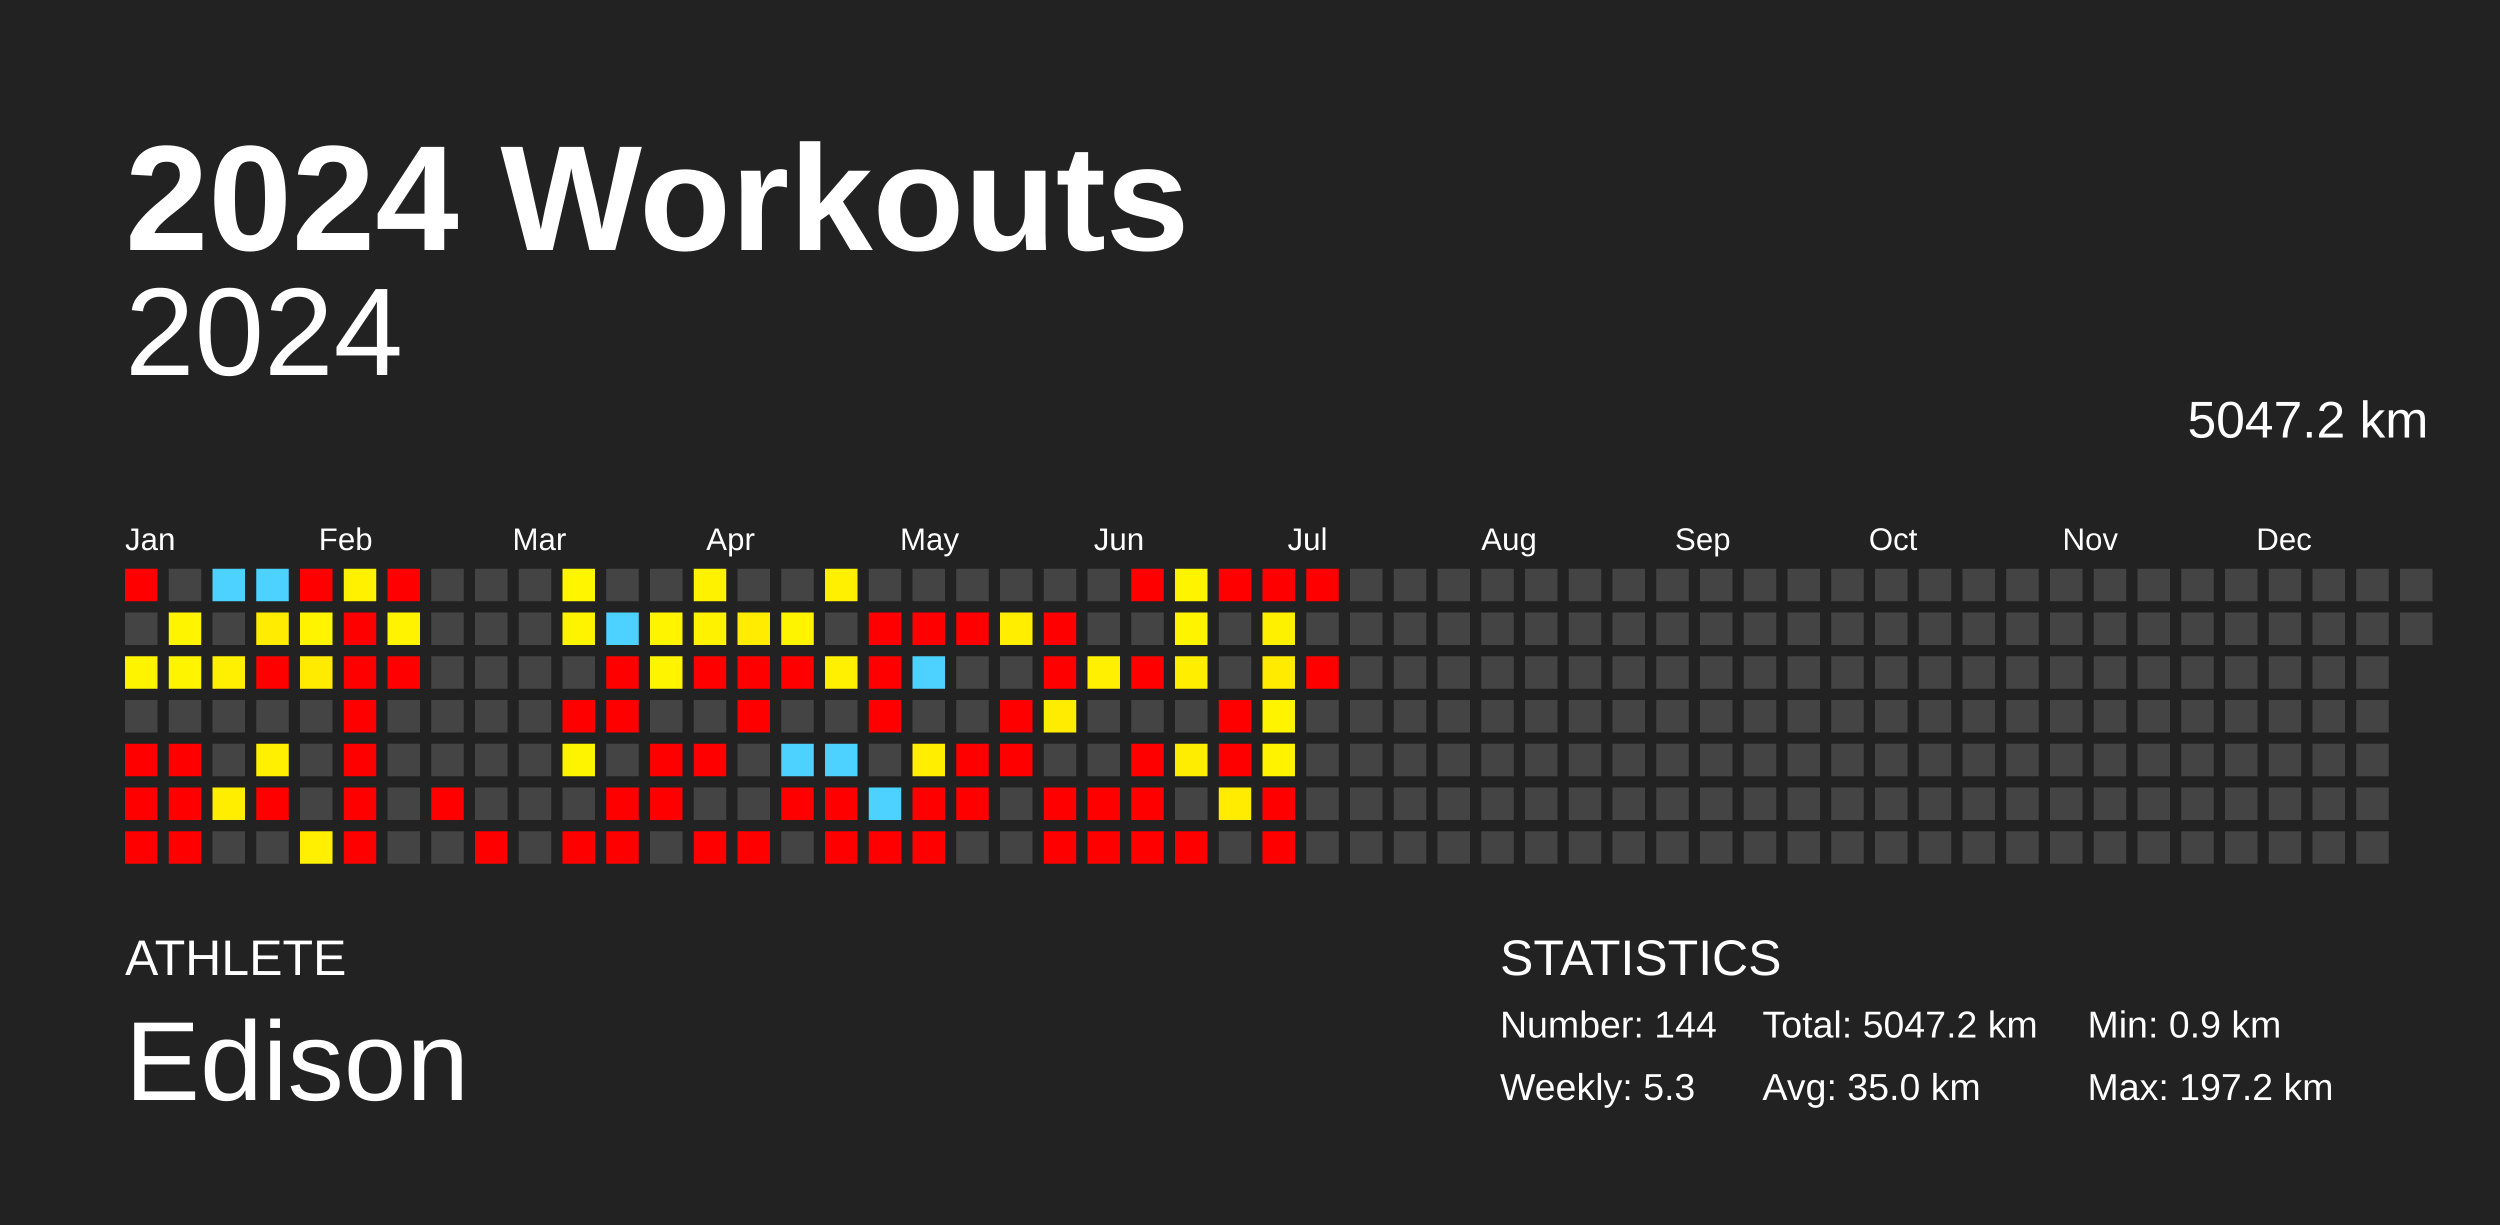
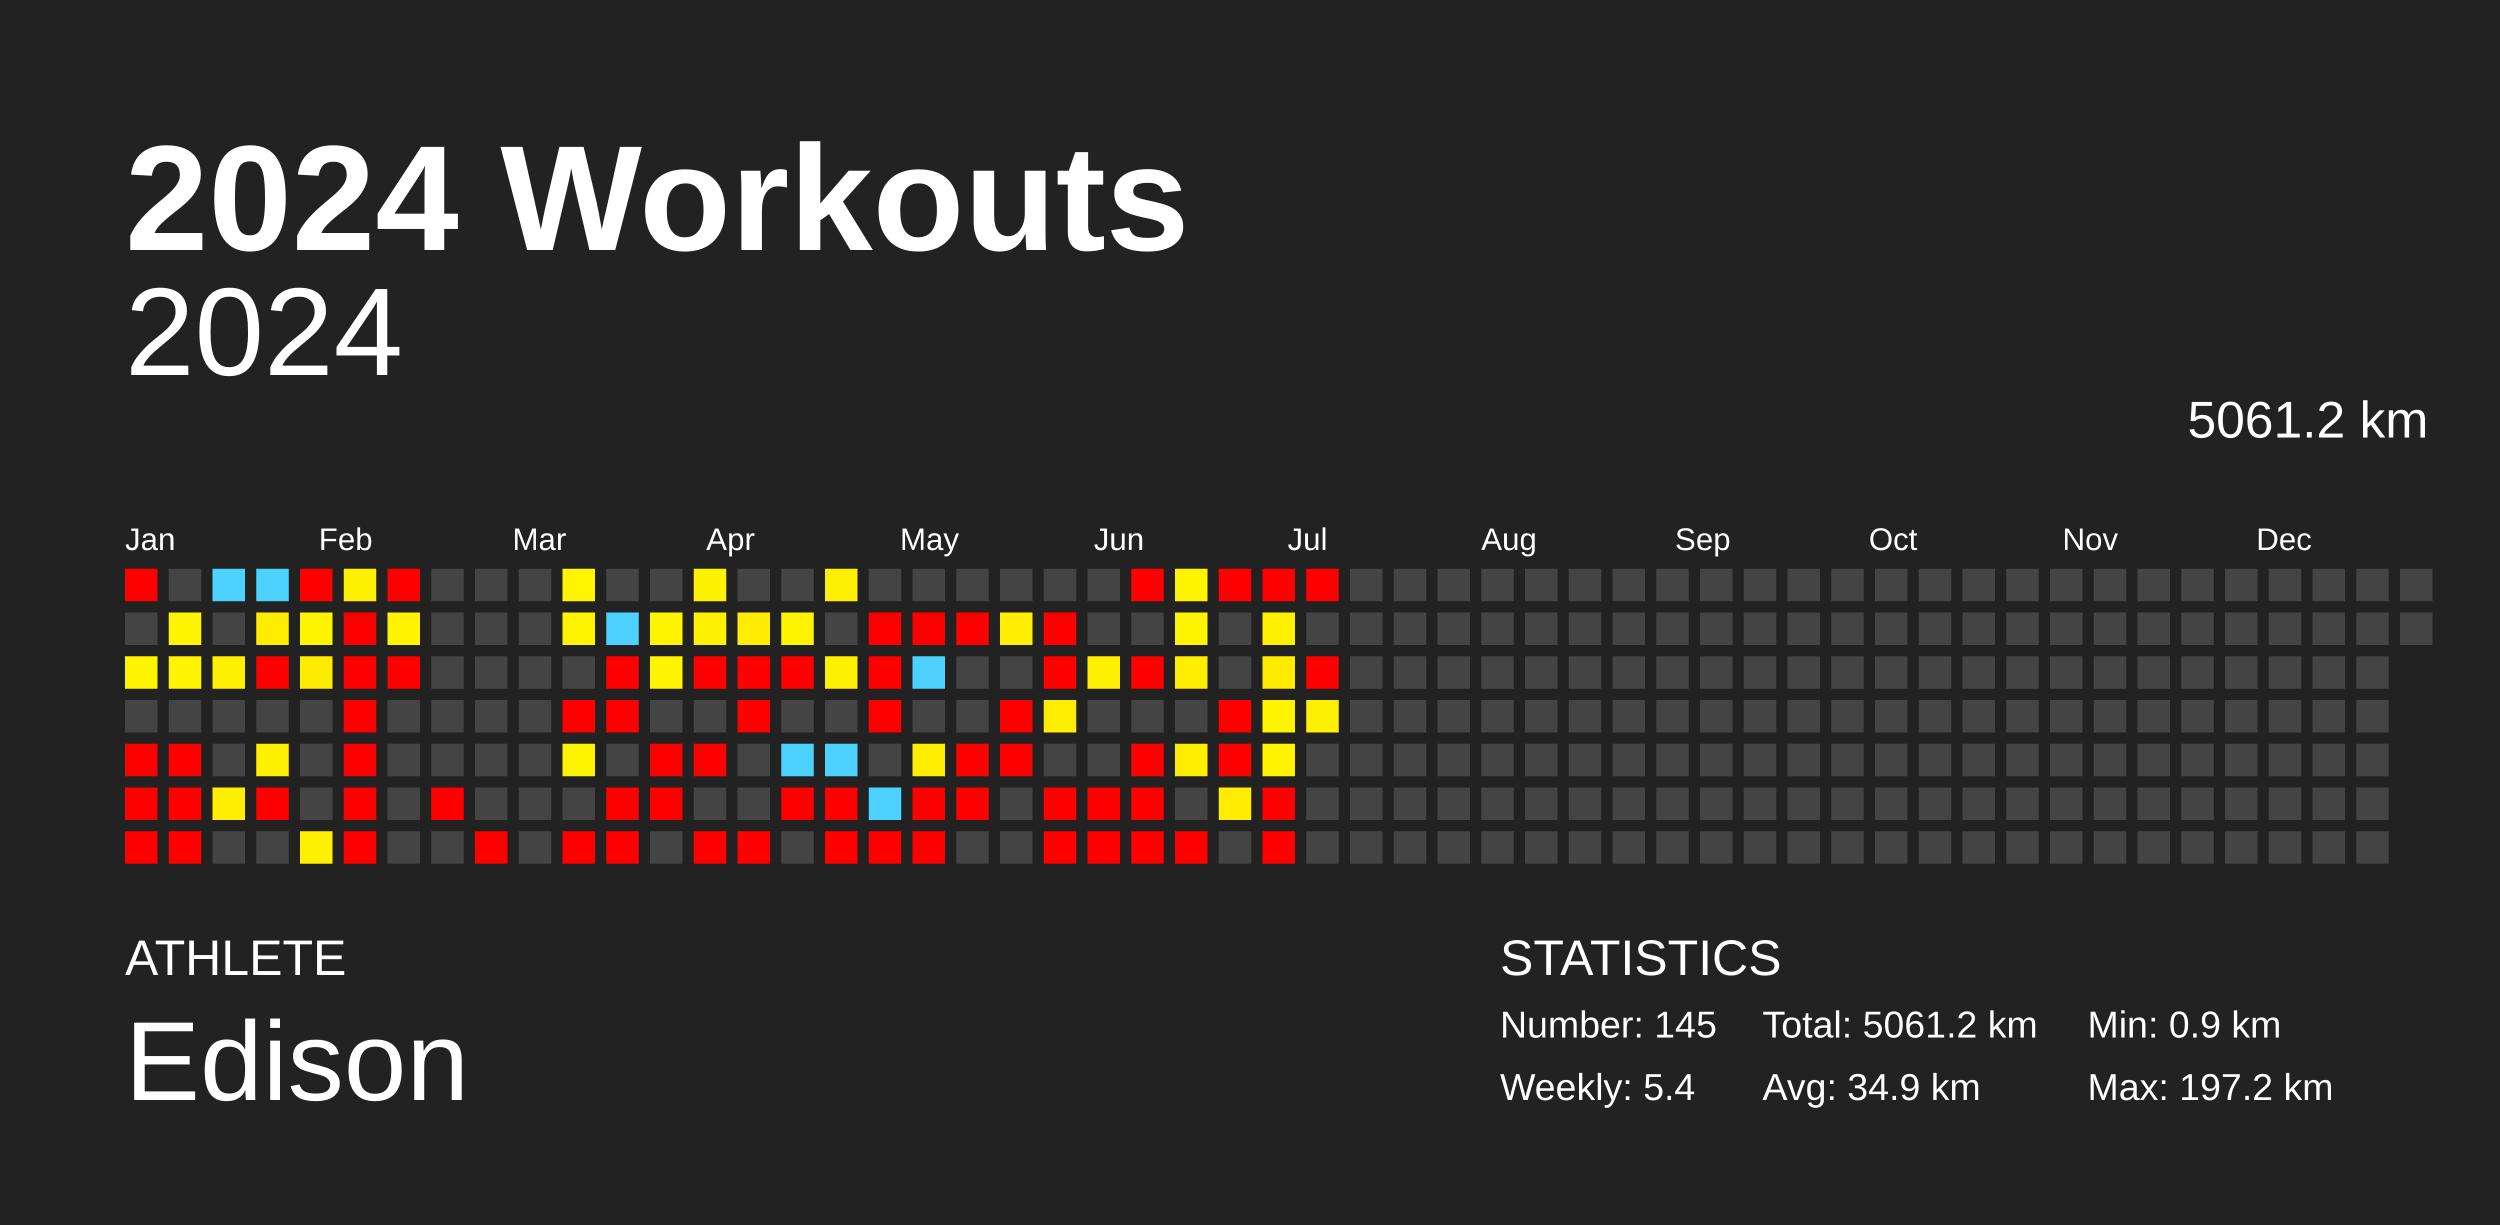
<svg xmlns="http://www.w3.org/2000/svg" baseProfile="full" height="98mm" version="1.1" viewBox="0,0,200,98" width="200mm">
  <defs />
  <rect fill="#222222" height="98" width="200" x="0" y="0" />
  <text fill="#FFFFFF" style="font-size:12px; font-family:Arial; font-weight:bold;" x="10" y="20">2024 Workouts</text>
  <text fill="#FFFFFF" style="font-size:4px; font-family:Arial" x="10" y="78">ATHLETE</text>
  <text fill="#FFFFFF" style="font-size:9px; font-family:Arial" x="10" y="88">Edison</text>
  <text fill="#FFFFFF" style="font-size:4px; font-family:Arial" x="120" y="78">STATISTICS</text>
-   <text fill="#FFFFFF" style="font-size:3px; font-family:Arial" x="120" y="83">Number: 144</text>
-   <text fill="#FFFFFF" style="font-size:3px; font-family:Arial" x="120" y="88">Weekly: 5.3</text>
-   <text fill="#FFFFFF" style="font-size:3px; font-family:Arial" x="141" y="83">Total: 5047.2 km</text>
-   <text fill="#FFFFFF" style="font-size:3px; font-family:Arial" x="141" y="88">Avg: 35.0 km</text>
+   <text fill="#FFFFFF" style="font-size:3px; font-family:Arial" x="120" y="83">Number: 145</text>
+   <text fill="#FFFFFF" style="font-size:3px; font-family:Arial" x="120" y="88">Weekly: 5.4</text>
+   <text fill="#FFFFFF" style="font-size:3px; font-family:Arial" x="141" y="83">Total: 5061.2 km</text>
+   <text fill="#FFFFFF" style="font-size:3px; font-family:Arial" x="141" y="88">Avg: 34.9 km</text>
  <text fill="#FFFFFF" style="font-size:3px; font-family:Arial" x="167" y="83">Min: 0.9 km</text>
  <text fill="#FFFFFF" style="font-size:3px; font-family:Arial" x="167" y="88">Max: 197.2 km</text>
  <text alignment-baseline="hanging" fill="#FFFFFF" style="font-size:10.0px; font-family:Arial;" x="10" y="30">2024</text>
-   <text alignment-baseline="hanging" fill="#FFFFFF" style="font-size:4.125px; font-family:Arial;" x="175" y="35">5047.2 km</text>
+   <text alignment-baseline="hanging" fill="#FFFFFF" style="font-size:4.125px; font-family:Arial;" x="175" y="35">5061.2 km</text>
  <text fill="#FFFFFF" style="font-size:2.5px; font-family:Arial" x="10.0" y="44">Jan</text>
  <text fill="#FFFFFF" style="font-size:2.5px; font-family:Arial" x="25.5" y="44">Feb</text>
  <text fill="#FFFFFF" style="font-size:2.5px; font-family:Arial" x="41.0" y="44">Mar</text>
  <text fill="#FFFFFF" style="font-size:2.5px; font-family:Arial" x="56.5" y="44">Apr</text>
  <text fill="#FFFFFF" style="font-size:2.5px; font-family:Arial" x="72.0" y="44">May</text>
  <text fill="#FFFFFF" style="font-size:2.5px; font-family:Arial" x="87.5" y="44">Jun</text>
  <text fill="#FFFFFF" style="font-size:2.5px; font-family:Arial" x="103.0" y="44">Jul</text>
  <text fill="#FFFFFF" style="font-size:2.5px; font-family:Arial" x="118.5" y="44">Aug</text>
  <text fill="#FFFFFF" style="font-size:2.5px; font-family:Arial" x="134.0" y="44">Sep</text>
  <text fill="#FFFFFF" style="font-size:2.5px; font-family:Arial" x="149.5" y="44">Oct</text>
  <text fill="#FFFFFF" style="font-size:2.5px; font-family:Arial" x="165.0" y="44">Nov</text>
  <text fill="#FFFFFF" style="font-size:2.5px; font-family:Arial" x="180.5" y="44">Dec</text>
  <rect fill="red" height="2.6" width="2.6" x="10.0" y="45.5" />
  <rect fill="#444444" height="2.6" width="2.6" x="10.0" y="49.0" />
  <rect fill="#fff400" height="2.6" width="2.6" x="10.0" y="52.5" />
  <rect fill="#444444" height="2.6" width="2.6" x="10.0" y="56.0" />
  <rect fill="red" height="2.6" width="2.6" x="10.0" y="59.5" />
  <rect fill="red" height="2.6" width="2.6" x="10.0" y="63.0" />
  <rect fill="red" height="2.6" width="2.6" x="10.0" y="66.5" />
  <rect fill="#444444" height="2.6" width="2.6" x="13.5" y="45.5" />
  <rect fill="#fff400" height="2.6" width="2.6" x="13.5" y="49.0" />
  <rect fill="#fff400" height="2.6" width="2.6" x="13.5" y="52.5" />
  <rect fill="#444444" height="2.6" width="2.6" x="13.5" y="56.0" />
  <rect fill="red" height="2.6" width="2.6" x="13.5" y="59.5" />
  <rect fill="red" height="2.6" width="2.6" x="13.5" y="63.0" />
  <rect fill="red" height="2.6" width="2.6" x="13.5" y="66.5" />
  <rect fill="#4dd2ff" height="2.6" width="2.6" x="17.0" y="45.5" />
  <rect fill="#444444" height="2.6" width="2.6" x="17.0" y="49.0" />
  <rect fill="#ffef00" height="2.6" width="2.6" x="17.0" y="52.5" />
  <rect fill="#444444" height="2.6" width="2.6" x="17.0" y="56.0" />
  <rect fill="#444444" height="2.6" width="2.6" x="17.0" y="59.5" />
  <rect fill="#ffee00" height="2.6" width="2.6" x="17.0" y="63.0" />
  <rect fill="#444444" height="2.6" width="2.6" x="17.0" y="66.5" />
  <rect fill="#4dd2ff" height="2.6" width="2.6" x="20.5" y="45.5" />
  <rect fill="#ffec00" height="2.6" width="2.6" x="20.5" y="49.0" />
  <rect fill="red" height="2.6" width="2.6" x="20.5" y="52.5" />
  <rect fill="#444444" height="2.6" width="2.6" x="20.5" y="56.0" />
  <rect fill="#ffef00" height="2.6" width="2.6" x="20.5" y="59.5" />
  <rect fill="red" height="2.6" width="2.6" x="20.5" y="63.0" />
  <rect fill="#444444" height="2.6" width="2.6" x="20.5" y="66.5" />
  <rect fill="red" height="2.6" width="2.6" x="24.0" y="45.5" />
  <rect fill="#fff400" height="2.6" width="2.6" x="24.0" y="49.0" />
  <rect fill="#ffeb00" height="2.6" width="2.6" x="24.0" y="52.5" />
  <rect fill="#444444" height="2.6" width="2.6" x="24.0" y="56.0" />
  <rect fill="#444444" height="2.6" width="2.6" x="24.0" y="59.5" />
  <rect fill="#444444" height="2.6" width="2.6" x="24.0" y="63.0" />
  <rect fill="#ffef00" height="2.6" width="2.6" x="24.0" y="66.5" />
  <rect fill="#fff100" height="2.6" width="2.6" x="27.5" y="45.5" />
  <rect fill="red" height="2.6" width="2.6" x="27.5" y="49.0" />
  <rect fill="red" height="2.6" width="2.6" x="27.5" y="52.5" />
  <rect fill="red" height="2.6" width="2.6" x="27.5" y="56.0" />
  <rect fill="red" height="2.6" width="2.6" x="27.5" y="59.5" />
  <rect fill="red" height="2.6" width="2.6" x="27.5" y="63.0" />
  <rect fill="red" height="2.6" width="2.6" x="27.5" y="66.5" />
  <rect fill="red" height="2.6" width="2.6" x="31.0" y="45.5" />
  <rect fill="#fff300" height="2.6" width="2.6" x="31.0" y="49.0" />
  <rect fill="red" height="2.6" width="2.6" x="31.0" y="52.5" />
  <rect fill="#444444" height="2.6" width="2.6" x="31.0" y="56.0" />
  <rect fill="#444444" height="2.6" width="2.6" x="31.0" y="59.5" />
  <rect fill="#444444" height="2.6" width="2.6" x="31.0" y="63.0" />
  <rect fill="#444444" height="2.6" width="2.6" x="31.0" y="66.5" />
  <rect fill="#444444" height="2.6" width="2.6" x="34.5" y="45.5" />
  <rect fill="#444444" height="2.6" width="2.6" x="34.5" y="49.0" />
  <rect fill="#444444" height="2.6" width="2.6" x="34.5" y="52.5" />
  <rect fill="#444444" height="2.6" width="2.6" x="34.5" y="56.0" />
  <rect fill="#444444" height="2.6" width="2.6" x="34.5" y="59.5" />
  <rect fill="red" height="2.6" width="2.6" x="34.5" y="63.0" />
  <rect fill="#444444" height="2.6" width="2.6" x="34.5" y="66.5" />
  <rect fill="#444444" height="2.6" width="2.6" x="38.0" y="45.5" />
  <rect fill="#444444" height="2.6" width="2.6" x="38.0" y="49.0" />
  <rect fill="#444444" height="2.6" width="2.6" x="38.0" y="52.5" />
  <rect fill="#444444" height="2.6" width="2.6" x="38.0" y="56.0" />
  <rect fill="#444444" height="2.6" width="2.6" x="38.0" y="59.5" />
  <rect fill="#444444" height="2.6" width="2.6" x="38.0" y="63.0" />
  <rect fill="red" height="2.6" width="2.6" x="38.0" y="66.5" />
  <rect fill="#444444" height="2.6" width="2.6" x="41.5" y="45.5" />
  <rect fill="#444444" height="2.6" width="2.6" x="41.5" y="49.0" />
  <rect fill="#444444" height="2.6" width="2.6" x="41.5" y="52.5" />
  <rect fill="#444444" height="2.6" width="2.6" x="41.5" y="56.0" />
  <rect fill="#444444" height="2.6" width="2.6" x="41.5" y="59.5" />
  <rect fill="#444444" height="2.6" width="2.6" x="41.5" y="63.0" />
  <rect fill="#444444" height="2.6" width="2.6" x="41.5" y="66.5" />
  <rect fill="#fff500" height="2.6" width="2.6" x="45.0" y="45.5" />
  <rect fill="#fff400" height="2.6" width="2.6" x="45.0" y="49.0" />
  <rect fill="#444444" height="2.6" width="2.6" x="45.0" y="52.5" />
  <rect fill="red" height="2.6" width="2.6" x="45.0" y="56.0" />
  <rect fill="#fff400" height="2.6" width="2.6" x="45.0" y="59.5" />
  <rect fill="#444444" height="2.6" width="2.6" x="45.0" y="63.0" />
  <rect fill="red" height="2.6" width="2.6" x="45.0" y="66.5" />
  <rect fill="#444444" height="2.6" width="2.6" x="48.5" y="45.5" />
  <rect fill="#4dd2ff" height="2.6" width="2.6" x="48.5" y="49.0" />
  <rect fill="red" height="2.6" width="2.6" x="48.5" y="52.5" />
  <rect fill="red" height="2.6" width="2.6" x="48.5" y="56.0" />
  <rect fill="#444444" height="2.6" width="2.6" x="48.5" y="59.5" />
  <rect fill="red" height="2.6" width="2.6" x="48.5" y="63.0" />
  <rect fill="red" height="2.6" width="2.6" x="48.5" y="66.5" />
  <rect fill="#444444" height="2.6" width="2.6" x="52.0" y="45.5" />
  <rect fill="#fff400" height="2.6" width="2.6" x="52.0" y="49.0" />
  <rect fill="#fff400" height="2.6" width="2.6" x="52.0" y="52.5" />
  <rect fill="#444444" height="2.6" width="2.6" x="52.0" y="56.0" />
  <rect fill="red" height="2.6" width="2.6" x="52.0" y="59.5" />
  <rect fill="red" height="2.6" width="2.6" x="52.0" y="63.0" />
  <rect fill="#444444" height="2.6" width="2.6" x="52.0" y="66.5" />
  <rect fill="#fff200" height="2.6" width="2.6" x="55.5" y="45.5" />
  <rect fill="#fff200" height="2.6" width="2.6" x="55.5" y="49.0" />
  <rect fill="red" height="2.6" width="2.6" x="55.5" y="52.5" />
  <rect fill="#444444" height="2.6" width="2.6" x="55.5" y="56.0" />
  <rect fill="red" height="2.6" width="2.6" x="55.5" y="59.5" />
  <rect fill="#444444" height="2.6" width="2.6" x="55.5" y="63.0" />
  <rect fill="red" height="2.6" width="2.6" x="55.5" y="66.5" />
  <rect fill="#444444" height="2.6" width="2.6" x="59.0" y="45.5" />
  <rect fill="#ffec00" height="2.6" width="2.6" x="59.0" y="49.0" />
  <rect fill="red" height="2.6" width="2.6" x="59.0" y="52.5" />
  <rect fill="red" height="2.6" width="2.6" x="59.0" y="56.0" />
  <rect fill="#444444" height="2.6" width="2.6" x="59.0" y="59.5" />
  <rect fill="#444444" height="2.6" width="2.6" x="59.0" y="63.0" />
  <rect fill="red" height="2.6" width="2.6" x="59.0" y="66.5" />
  <rect fill="#444444" height="2.6" width="2.6" x="62.5" y="45.5" />
  <rect fill="#fff400" height="2.6" width="2.6" x="62.5" y="49.0" />
  <rect fill="red" height="2.6" width="2.6" x="62.5" y="52.5" />
  <rect fill="#444444" height="2.6" width="2.6" x="62.5" y="56.0" />
  <rect fill="#4dd2ff" height="2.6" width="2.6" x="62.5" y="59.5" />
  <rect fill="red" height="2.6" width="2.6" x="62.5" y="63.0" />
  <rect fill="#444444" height="2.6" width="2.6" x="62.5" y="66.5" />
  <rect fill="#ffef00" height="2.6" width="2.6" x="66.0" y="45.5" />
  <rect fill="#444444" height="2.6" width="2.6" x="66.0" y="49.0" />
  <rect fill="#ffef00" height="2.6" width="2.6" x="66.0" y="52.5" />
  <rect fill="#444444" height="2.6" width="2.6" x="66.0" y="56.0" />
  <rect fill="#4dd2ff" height="2.6" width="2.6" x="66.0" y="59.5" />
  <rect fill="red" height="2.6" width="2.6" x="66.0" y="63.0" />
  <rect fill="red" height="2.6" width="2.6" x="66.0" y="66.5" />
  <rect fill="#444444" height="2.6" width="2.6" x="69.5" y="45.5" />
  <rect fill="red" height="2.6" width="2.6" x="69.5" y="49.0" />
  <rect fill="red" height="2.6" width="2.6" x="69.5" y="52.5" />
  <rect fill="red" height="2.6" width="2.6" x="69.5" y="56.0" />
  <rect fill="#444444" height="2.6" width="2.6" x="69.5" y="59.5" />
  <rect fill="#4dd2ff" height="2.6" width="2.6" x="69.5" y="63.0" />
  <rect fill="red" height="2.6" width="2.6" x="69.5" y="66.5" />
  <rect fill="#444444" height="2.6" width="2.6" x="73.0" y="45.5" />
  <rect fill="red" height="2.6" width="2.6" x="73.0" y="49.0" />
  <rect fill="#4dd2ff" height="2.6" width="2.6" x="73.0" y="52.5" />
  <rect fill="#444444" height="2.6" width="2.6" x="73.0" y="56.0" />
  <rect fill="#ffee00" height="2.6" width="2.6" x="73.0" y="59.5" />
  <rect fill="red" height="2.6" width="2.6" x="73.0" y="63.0" />
  <rect fill="red" height="2.6" width="2.6" x="73.0" y="66.5" />
  <rect fill="#444444" height="2.6" width="2.6" x="76.5" y="45.5" />
  <rect fill="red" height="2.6" width="2.6" x="76.5" y="49.0" />
  <rect fill="#444444" height="2.6" width="2.6" x="76.5" y="52.5" />
  <rect fill="#444444" height="2.6" width="2.6" x="76.5" y="56.0" />
  <rect fill="red" height="2.6" width="2.6" x="76.5" y="59.5" />
  <rect fill="red" height="2.6" width="2.6" x="76.5" y="63.0" />
  <rect fill="#444444" height="2.6" width="2.6" x="76.5" y="66.5" />
  <rect fill="#444444" height="2.6" width="2.6" x="80.0" y="45.5" />
  <rect fill="#ffee00" height="2.6" width="2.6" x="80.0" y="49.0" />
  <rect fill="#444444" height="2.6" width="2.6" x="80.0" y="52.5" />
  <rect fill="red" height="2.6" width="2.6" x="80.0" y="56.0" />
  <rect fill="red" height="2.6" width="2.6" x="80.0" y="59.5" />
  <rect fill="#444444" height="2.6" width="2.6" x="80.0" y="63.0" />
  <rect fill="#444444" height="2.6" width="2.6" x="80.0" y="66.5" />
  <rect fill="#444444" height="2.6" width="2.6" x="83.5" y="45.5" />
  <rect fill="red" height="2.6" width="2.6" x="83.5" y="49.0" />
  <rect fill="red" height="2.6" width="2.6" x="83.5" y="52.5" />
  <rect fill="#ffed00" height="2.6" width="2.6" x="83.5" y="56.0" />
  <rect fill="#444444" height="2.6" width="2.6" x="83.5" y="59.5" />
  <rect fill="red" height="2.6" width="2.6" x="83.5" y="63.0" />
  <rect fill="red" height="2.6" width="2.6" x="83.5" y="66.5" />
  <rect fill="#444444" height="2.6" width="2.6" x="87.0" y="45.5" />
  <rect fill="#444444" height="2.6" width="2.6" x="87.0" y="49.0" />
  <rect fill="#ffef00" height="2.6" width="2.6" x="87.0" y="52.5" />
  <rect fill="#444444" height="2.6" width="2.6" x="87.0" y="56.0" />
  <rect fill="#444444" height="2.6" width="2.6" x="87.0" y="59.5" />
  <rect fill="red" height="2.6" width="2.6" x="87.0" y="63.0" />
  <rect fill="red" height="2.6" width="2.6" x="87.0" y="66.5" />
  <rect fill="red" height="2.6" width="2.6" x="90.5" y="45.5" />
  <rect fill="#444444" height="2.6" width="2.6" x="90.5" y="49.0" />
  <rect fill="red" height="2.6" width="2.6" x="90.5" y="52.5" />
  <rect fill="#444444" height="2.6" width="2.6" x="90.5" y="56.0" />
  <rect fill="red" height="2.6" width="2.6" x="90.5" y="59.5" />
  <rect fill="red" height="2.6" width="2.6" x="90.5" y="63.0" />
  <rect fill="red" height="2.6" width="2.6" x="90.5" y="66.5" />
  <rect fill="#fff400" height="2.6" width="2.6" x="94.0" y="45.5" />
  <rect fill="#fff400" height="2.6" width="2.6" x="94.0" y="49.0" />
  <rect fill="#ffee00" height="2.6" width="2.6" x="94.0" y="52.5" />
  <rect fill="#444444" height="2.6" width="2.6" x="94.0" y="56.0" />
  <rect fill="#ffed00" height="2.6" width="2.6" x="94.0" y="59.5" />
  <rect fill="#444444" height="2.6" width="2.6" x="94.0" y="63.0" />
  <rect fill="red" height="2.6" width="2.6" x="94.0" y="66.5" />
  <rect fill="red" height="2.6" width="2.6" x="97.5" y="45.5" />
  <rect fill="#444444" height="2.6" width="2.6" x="97.5" y="49.0" />
  <rect fill="#444444" height="2.6" width="2.6" x="97.5" y="52.5" />
  <rect fill="red" height="2.6" width="2.6" x="97.5" y="56.0" />
  <rect fill="red" height="2.6" width="2.6" x="97.5" y="59.5" />
  <rect fill="#ffec00" height="2.6" width="2.6" x="97.5" y="63.0" />
  <rect fill="#444444" height="2.6" width="2.6" x="97.5" y="66.5" />
  <rect fill="red" height="2.6" width="2.6" x="101.0" y="45.5" />
  <rect fill="#fff000" height="2.6" width="2.6" x="101.0" y="49.0" />
  <rect fill="#ffeb00" height="2.6" width="2.6" x="101.0" y="52.5" />
  <rect fill="#fff400" height="2.6" width="2.6" x="101.0" y="56.0" />
  <rect fill="#fff300" height="2.6" width="2.6" x="101.0" y="59.5" />
  <rect fill="red" height="2.6" width="2.6" x="101.0" y="63.0" />
  <rect fill="red" height="2.6" width="2.6" x="101.0" y="66.5" />
  <rect fill="red" height="2.6" width="2.6" x="104.5" y="45.5" />
  <rect fill="#444444" height="2.6" width="2.6" x="104.5" y="49.0" />
  <rect fill="red" height="2.6" width="2.6" x="104.5" y="52.5" />
-   <rect fill="#444444" height="2.6" width="2.6" x="104.5" y="56.0" />
+   <rect fill="#fff000" height="2.6" width="2.6" x="104.5" y="56.0" />
  <rect fill="#444444" height="2.6" width="2.6" x="104.5" y="59.5" />
  <rect fill="#444444" height="2.6" width="2.6" x="104.5" y="63.0" />
  <rect fill="#444444" height="2.6" width="2.6" x="104.5" y="66.5" />
  <rect fill="#444444" height="2.6" width="2.6" x="108.0" y="45.5" />
  <rect fill="#444444" height="2.6" width="2.6" x="108.0" y="49.0" />
  <rect fill="#444444" height="2.6" width="2.6" x="108.0" y="52.5" />
  <rect fill="#444444" height="2.6" width="2.6" x="108.0" y="56.0" />
  <rect fill="#444444" height="2.6" width="2.6" x="108.0" y="59.5" />
  <rect fill="#444444" height="2.6" width="2.6" x="108.0" y="63.0" />
  <rect fill="#444444" height="2.6" width="2.6" x="108.0" y="66.5" />
  <rect fill="#444444" height="2.6" width="2.6" x="111.5" y="45.5" />
  <rect fill="#444444" height="2.6" width="2.6" x="111.5" y="49.0" />
  <rect fill="#444444" height="2.6" width="2.6" x="111.5" y="52.5" />
  <rect fill="#444444" height="2.6" width="2.6" x="111.5" y="56.0" />
  <rect fill="#444444" height="2.6" width="2.6" x="111.5" y="59.5" />
  <rect fill="#444444" height="2.6" width="2.6" x="111.5" y="63.0" />
  <rect fill="#444444" height="2.6" width="2.6" x="111.5" y="66.5" />
  <rect fill="#444444" height="2.6" width="2.6" x="115.0" y="45.5" />
  <rect fill="#444444" height="2.6" width="2.6" x="115.0" y="49.0" />
  <rect fill="#444444" height="2.6" width="2.6" x="115.0" y="52.5" />
  <rect fill="#444444" height="2.6" width="2.6" x="115.0" y="56.0" />
  <rect fill="#444444" height="2.6" width="2.6" x="115.0" y="59.5" />
  <rect fill="#444444" height="2.6" width="2.6" x="115.0" y="63.0" />
  <rect fill="#444444" height="2.6" width="2.6" x="115.0" y="66.5" />
  <rect fill="#444444" height="2.6" width="2.6" x="118.5" y="45.5" />
  <rect fill="#444444" height="2.6" width="2.6" x="118.5" y="49.0" />
  <rect fill="#444444" height="2.6" width="2.6" x="118.5" y="52.5" />
  <rect fill="#444444" height="2.6" width="2.6" x="118.5" y="56.0" />
  <rect fill="#444444" height="2.6" width="2.6" x="118.5" y="59.5" />
  <rect fill="#444444" height="2.6" width="2.6" x="118.5" y="63.0" />
  <rect fill="#444444" height="2.6" width="2.6" x="118.5" y="66.5" />
  <rect fill="#444444" height="2.6" width="2.6" x="122.0" y="45.5" />
  <rect fill="#444444" height="2.6" width="2.6" x="122.0" y="49.0" />
  <rect fill="#444444" height="2.6" width="2.6" x="122.0" y="52.5" />
  <rect fill="#444444" height="2.6" width="2.6" x="122.0" y="56.0" />
  <rect fill="#444444" height="2.6" width="2.6" x="122.0" y="59.5" />
  <rect fill="#444444" height="2.6" width="2.6" x="122.0" y="63.0" />
  <rect fill="#444444" height="2.6" width="2.6" x="122.0" y="66.5" />
  <rect fill="#444444" height="2.6" width="2.6" x="125.5" y="45.5" />
  <rect fill="#444444" height="2.6" width="2.6" x="125.5" y="49.0" />
  <rect fill="#444444" height="2.6" width="2.6" x="125.5" y="52.5" />
  <rect fill="#444444" height="2.6" width="2.6" x="125.5" y="56.0" />
  <rect fill="#444444" height="2.6" width="2.6" x="125.5" y="59.5" />
  <rect fill="#444444" height="2.6" width="2.6" x="125.5" y="63.0" />
  <rect fill="#444444" height="2.6" width="2.6" x="125.5" y="66.5" />
  <rect fill="#444444" height="2.6" width="2.6" x="129.0" y="45.5" />
  <rect fill="#444444" height="2.6" width="2.6" x="129.0" y="49.0" />
  <rect fill="#444444" height="2.6" width="2.6" x="129.0" y="52.5" />
  <rect fill="#444444" height="2.6" width="2.6" x="129.0" y="56.0" />
  <rect fill="#444444" height="2.6" width="2.6" x="129.0" y="59.5" />
  <rect fill="#444444" height="2.6" width="2.6" x="129.0" y="63.0" />
  <rect fill="#444444" height="2.6" width="2.6" x="129.0" y="66.5" />
  <rect fill="#444444" height="2.6" width="2.6" x="132.5" y="45.5" />
  <rect fill="#444444" height="2.6" width="2.6" x="132.5" y="49.0" />
  <rect fill="#444444" height="2.6" width="2.6" x="132.5" y="52.5" />
  <rect fill="#444444" height="2.6" width="2.6" x="132.5" y="56.0" />
  <rect fill="#444444" height="2.6" width="2.6" x="132.5" y="59.5" />
  <rect fill="#444444" height="2.6" width="2.6" x="132.5" y="63.0" />
  <rect fill="#444444" height="2.6" width="2.6" x="132.5" y="66.5" />
  <rect fill="#444444" height="2.6" width="2.6" x="136.0" y="45.5" />
  <rect fill="#444444" height="2.6" width="2.6" x="136.0" y="49.0" />
  <rect fill="#444444" height="2.6" width="2.6" x="136.0" y="52.5" />
  <rect fill="#444444" height="2.6" width="2.6" x="136.0" y="56.0" />
  <rect fill="#444444" height="2.6" width="2.6" x="136.0" y="59.5" />
  <rect fill="#444444" height="2.6" width="2.6" x="136.0" y="63.0" />
  <rect fill="#444444" height="2.6" width="2.6" x="136.0" y="66.5" />
  <rect fill="#444444" height="2.6" width="2.6" x="139.5" y="45.5" />
  <rect fill="#444444" height="2.6" width="2.6" x="139.5" y="49.0" />
  <rect fill="#444444" height="2.6" width="2.6" x="139.5" y="52.5" />
  <rect fill="#444444" height="2.6" width="2.6" x="139.5" y="56.0" />
  <rect fill="#444444" height="2.6" width="2.6" x="139.5" y="59.5" />
  <rect fill="#444444" height="2.6" width="2.6" x="139.5" y="63.0" />
  <rect fill="#444444" height="2.6" width="2.6" x="139.5" y="66.5" />
  <rect fill="#444444" height="2.6" width="2.6" x="143.0" y="45.5" />
  <rect fill="#444444" height="2.6" width="2.6" x="143.0" y="49.0" />
  <rect fill="#444444" height="2.6" width="2.6" x="143.0" y="52.5" />
  <rect fill="#444444" height="2.6" width="2.6" x="143.0" y="56.0" />
  <rect fill="#444444" height="2.6" width="2.6" x="143.0" y="59.5" />
  <rect fill="#444444" height="2.6" width="2.6" x="143.0" y="63.0" />
  <rect fill="#444444" height="2.6" width="2.6" x="143.0" y="66.5" />
  <rect fill="#444444" height="2.6" width="2.6" x="146.5" y="45.5" />
  <rect fill="#444444" height="2.6" width="2.6" x="146.5" y="49.0" />
  <rect fill="#444444" height="2.6" width="2.6" x="146.5" y="52.5" />
  <rect fill="#444444" height="2.6" width="2.6" x="146.5" y="56.0" />
  <rect fill="#444444" height="2.6" width="2.6" x="146.5" y="59.5" />
  <rect fill="#444444" height="2.6" width="2.6" x="146.5" y="63.0" />
  <rect fill="#444444" height="2.6" width="2.6" x="146.5" y="66.5" />
  <rect fill="#444444" height="2.6" width="2.6" x="150.0" y="45.5" />
  <rect fill="#444444" height="2.6" width="2.6" x="150.0" y="49.0" />
  <rect fill="#444444" height="2.6" width="2.6" x="150.0" y="52.5" />
  <rect fill="#444444" height="2.6" width="2.6" x="150.0" y="56.0" />
  <rect fill="#444444" height="2.6" width="2.6" x="150.0" y="59.5" />
  <rect fill="#444444" height="2.6" width="2.6" x="150.0" y="63.0" />
  <rect fill="#444444" height="2.6" width="2.6" x="150.0" y="66.5" />
  <rect fill="#444444" height="2.6" width="2.6" x="153.5" y="45.5" />
  <rect fill="#444444" height="2.6" width="2.6" x="153.5" y="49.0" />
  <rect fill="#444444" height="2.6" width="2.6" x="153.5" y="52.5" />
  <rect fill="#444444" height="2.6" width="2.6" x="153.5" y="56.0" />
  <rect fill="#444444" height="2.6" width="2.6" x="153.5" y="59.5" />
  <rect fill="#444444" height="2.6" width="2.6" x="153.5" y="63.0" />
  <rect fill="#444444" height="2.6" width="2.6" x="153.5" y="66.5" />
  <rect fill="#444444" height="2.6" width="2.6" x="157.0" y="45.5" />
  <rect fill="#444444" height="2.6" width="2.6" x="157.0" y="49.0" />
  <rect fill="#444444" height="2.6" width="2.6" x="157.0" y="52.5" />
  <rect fill="#444444" height="2.6" width="2.6" x="157.0" y="56.0" />
  <rect fill="#444444" height="2.6" width="2.6" x="157.0" y="59.5" />
  <rect fill="#444444" height="2.6" width="2.6" x="157.0" y="63.0" />
  <rect fill="#444444" height="2.6" width="2.6" x="157.0" y="66.5" />
  <rect fill="#444444" height="2.6" width="2.6" x="160.5" y="45.5" />
  <rect fill="#444444" height="2.6" width="2.6" x="160.5" y="49.0" />
  <rect fill="#444444" height="2.6" width="2.6" x="160.5" y="52.5" />
  <rect fill="#444444" height="2.6" width="2.6" x="160.5" y="56.0" />
  <rect fill="#444444" height="2.6" width="2.6" x="160.5" y="59.5" />
  <rect fill="#444444" height="2.6" width="2.6" x="160.5" y="63.0" />
  <rect fill="#444444" height="2.6" width="2.6" x="160.5" y="66.5" />
  <rect fill="#444444" height="2.6" width="2.6" x="164.0" y="45.5" />
  <rect fill="#444444" height="2.6" width="2.6" x="164.0" y="49.0" />
  <rect fill="#444444" height="2.6" width="2.6" x="164.0" y="52.5" />
  <rect fill="#444444" height="2.6" width="2.6" x="164.0" y="56.0" />
  <rect fill="#444444" height="2.6" width="2.6" x="164.0" y="59.5" />
  <rect fill="#444444" height="2.6" width="2.6" x="164.0" y="63.0" />
  <rect fill="#444444" height="2.6" width="2.6" x="164.0" y="66.5" />
  <rect fill="#444444" height="2.6" width="2.6" x="167.5" y="45.5" />
  <rect fill="#444444" height="2.6" width="2.6" x="167.5" y="49.0" />
  <rect fill="#444444" height="2.6" width="2.6" x="167.5" y="52.5" />
  <rect fill="#444444" height="2.6" width="2.6" x="167.5" y="56.0" />
  <rect fill="#444444" height="2.6" width="2.6" x="167.5" y="59.5" />
  <rect fill="#444444" height="2.6" width="2.6" x="167.5" y="63.0" />
  <rect fill="#444444" height="2.6" width="2.6" x="167.5" y="66.5" />
  <rect fill="#444444" height="2.6" width="2.6" x="171.0" y="45.5" />
  <rect fill="#444444" height="2.6" width="2.6" x="171.0" y="49.0" />
  <rect fill="#444444" height="2.6" width="2.6" x="171.0" y="52.5" />
  <rect fill="#444444" height="2.6" width="2.6" x="171.0" y="56.0" />
  <rect fill="#444444" height="2.6" width="2.6" x="171.0" y="59.5" />
  <rect fill="#444444" height="2.6" width="2.6" x="171.0" y="63.0" />
  <rect fill="#444444" height="2.6" width="2.6" x="171.0" y="66.5" />
  <rect fill="#444444" height="2.6" width="2.6" x="174.5" y="45.5" />
  <rect fill="#444444" height="2.6" width="2.6" x="174.5" y="49.0" />
  <rect fill="#444444" height="2.6" width="2.6" x="174.5" y="52.5" />
  <rect fill="#444444" height="2.6" width="2.6" x="174.5" y="56.0" />
  <rect fill="#444444" height="2.6" width="2.6" x="174.5" y="59.5" />
  <rect fill="#444444" height="2.6" width="2.6" x="174.5" y="63.0" />
  <rect fill="#444444" height="2.6" width="2.6" x="174.5" y="66.5" />
  <rect fill="#444444" height="2.6" width="2.6" x="178.0" y="45.5" />
  <rect fill="#444444" height="2.6" width="2.6" x="178.0" y="49.0" />
  <rect fill="#444444" height="2.6" width="2.6" x="178.0" y="52.5" />
  <rect fill="#444444" height="2.6" width="2.6" x="178.0" y="56.0" />
  <rect fill="#444444" height="2.6" width="2.6" x="178.0" y="59.5" />
  <rect fill="#444444" height="2.6" width="2.6" x="178.0" y="63.0" />
  <rect fill="#444444" height="2.6" width="2.6" x="178.0" y="66.5" />
  <rect fill="#444444" height="2.6" width="2.6" x="181.5" y="45.5" />
  <rect fill="#444444" height="2.6" width="2.6" x="181.5" y="49.0" />
  <rect fill="#444444" height="2.6" width="2.6" x="181.5" y="52.5" />
  <rect fill="#444444" height="2.6" width="2.6" x="181.5" y="56.0" />
  <rect fill="#444444" height="2.6" width="2.6" x="181.5" y="59.5" />
  <rect fill="#444444" height="2.6" width="2.6" x="181.5" y="63.0" />
  <rect fill="#444444" height="2.6" width="2.6" x="181.5" y="66.5" />
  <rect fill="#444444" height="2.6" width="2.6" x="185.0" y="45.5" />
  <rect fill="#444444" height="2.6" width="2.6" x="185.0" y="49.0" />
  <rect fill="#444444" height="2.6" width="2.6" x="185.0" y="52.5" />
  <rect fill="#444444" height="2.6" width="2.6" x="185.0" y="56.0" />
  <rect fill="#444444" height="2.6" width="2.6" x="185.0" y="59.5" />
  <rect fill="#444444" height="2.6" width="2.6" x="185.0" y="63.0" />
  <rect fill="#444444" height="2.6" width="2.6" x="185.0" y="66.5" />
  <rect fill="#444444" height="2.6" width="2.6" x="188.5" y="45.5" />
  <rect fill="#444444" height="2.6" width="2.6" x="188.5" y="49.0" />
  <rect fill="#444444" height="2.6" width="2.6" x="188.5" y="52.5" />
  <rect fill="#444444" height="2.6" width="2.6" x="188.5" y="56.0" />
  <rect fill="#444444" height="2.6" width="2.6" x="188.5" y="59.5" />
  <rect fill="#444444" height="2.6" width="2.6" x="188.5" y="63.0" />
  <rect fill="#444444" height="2.6" width="2.6" x="188.5" y="66.5" />
  <rect fill="#444444" height="2.6" width="2.6" x="192.0" y="45.5" />
  <rect fill="#444444" height="2.6" width="2.6" x="192.0" y="49.0" />
</svg>
